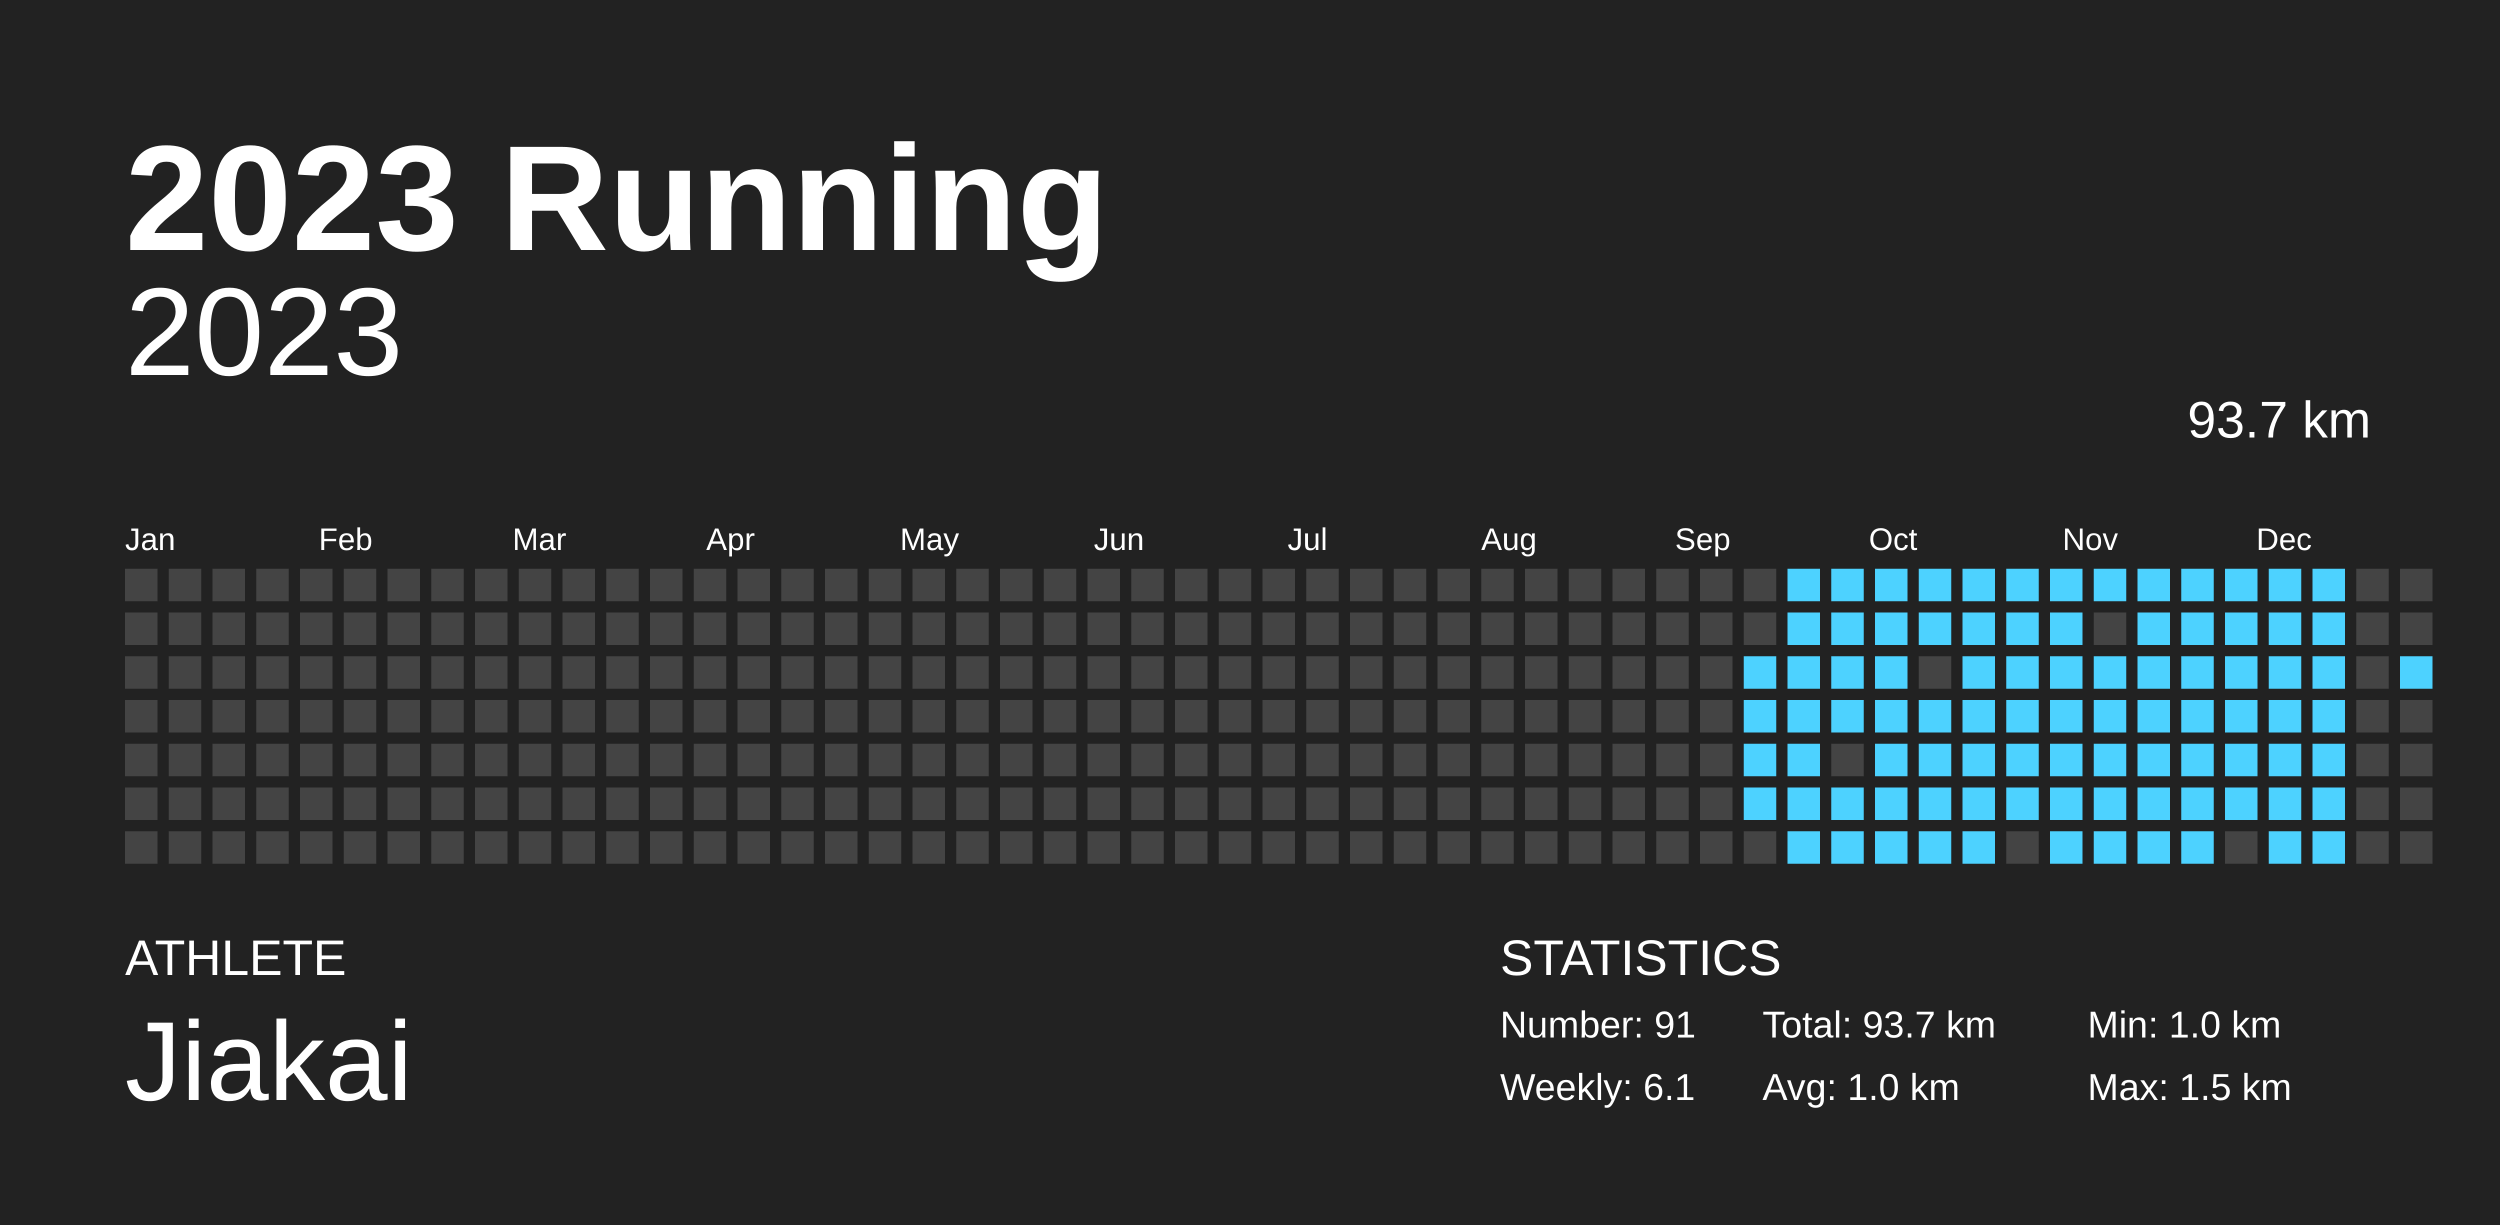
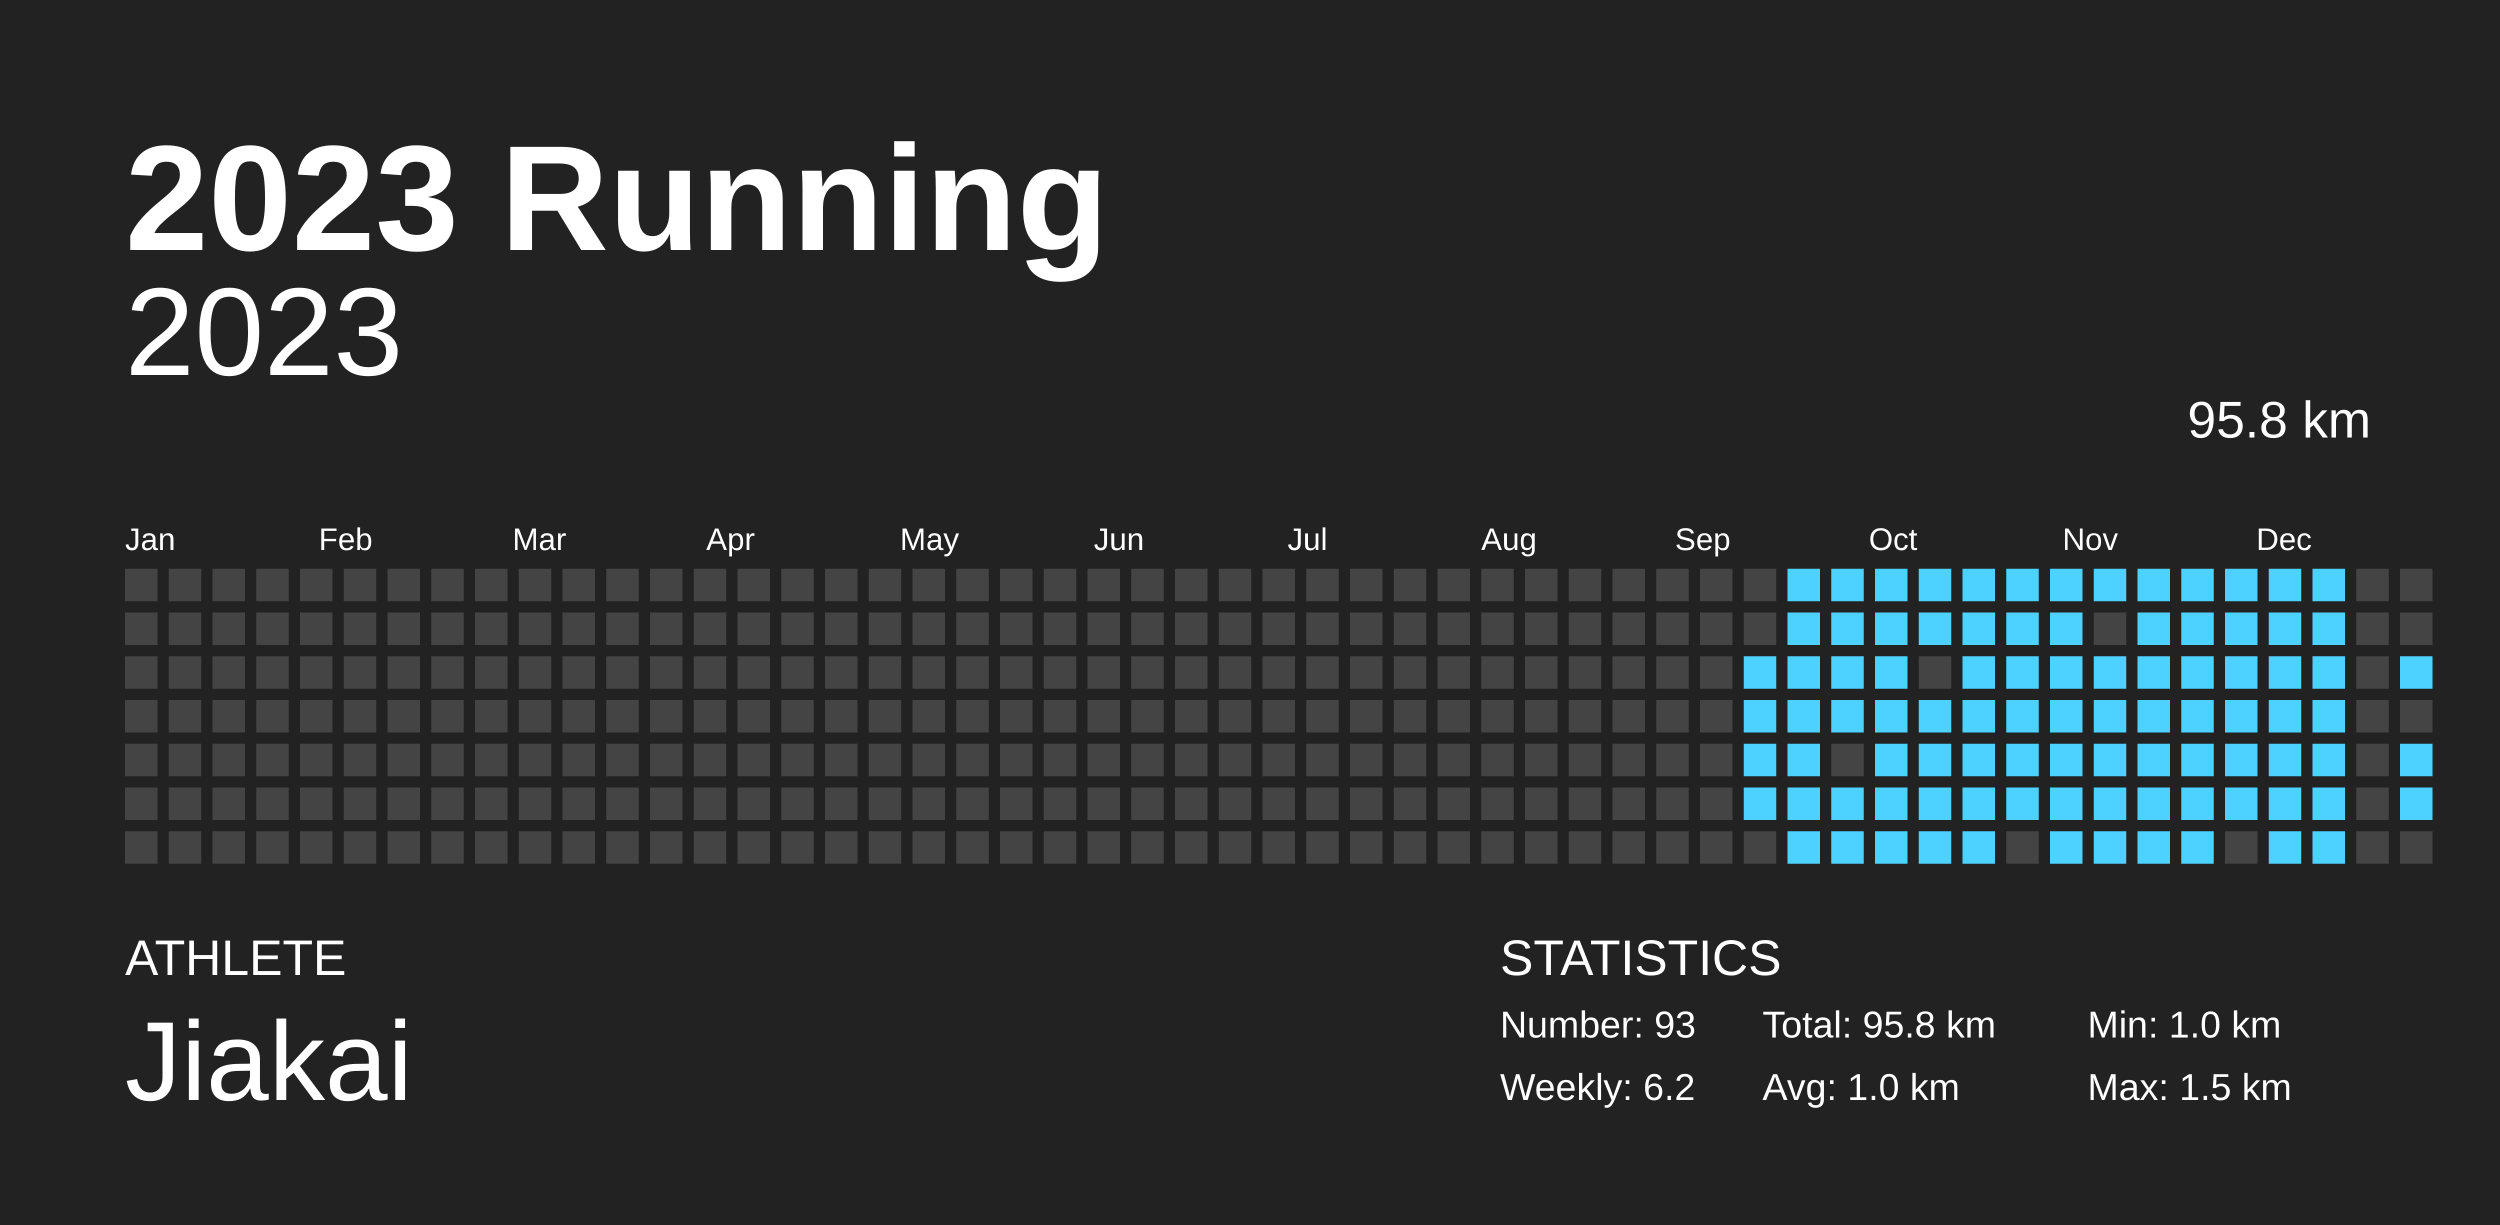
<svg xmlns="http://www.w3.org/2000/svg" baseProfile="full" height="98mm" version="1.1" viewBox="0,0,200,98" width="200mm">
  <defs />
  <rect fill="#222222" height="98" width="200" x="0" y="0" />
  <text fill="#FFFFFF" style="font-size:12px; font-family:Arial; font-weight:bold;" x="10" y="20">2023 Running</text>
  <text fill="#FFFFFF" style="font-size:4px; font-family:Arial" x="10" y="78">ATHLETE</text>
  <text fill="#FFFFFF" style="font-size:9px; font-family:Arial" x="10" y="88">Jiakai</text>
  <text fill="#FFFFFF" style="font-size:4px; font-family:Arial" x="120" y="78">STATISTICS</text>
-   <text fill="#FFFFFF" style="font-size:3px; font-family:Arial" x="120" y="83">Number: 91</text>
-   <text fill="#FFFFFF" style="font-size:3px; font-family:Arial" x="120" y="88">Weekly: 6.1</text>
-   <text fill="#FFFFFF" style="font-size:3px; font-family:Arial" x="141" y="83">Total: 93.7 km</text>
+   <text fill="#FFFFFF" style="font-size:3px; font-family:Arial" x="120" y="83">Number: 93</text>
+   <text fill="#FFFFFF" style="font-size:3px; font-family:Arial" x="120" y="88">Weekly: 6.2</text>
+   <text fill="#FFFFFF" style="font-size:3px; font-family:Arial" x="141" y="83">Total: 95.8 km</text>
  <text fill="#FFFFFF" style="font-size:3px; font-family:Arial" x="141" y="88">Avg: 1.0 km</text>
  <text fill="#FFFFFF" style="font-size:3px; font-family:Arial" x="167" y="83">Min: 1.0 km</text>
  <text fill="#FFFFFF" style="font-size:3px; font-family:Arial" x="167" y="88">Max: 1.5 km</text>
  <text alignment-baseline="hanging" fill="#FFFFFF" style="font-size:10.0px; font-family:Arial;" x="10" y="30">2023</text>
-   <text alignment-baseline="hanging" fill="#FFFFFF" style="font-size:4.125px; font-family:Arial;" x="175" y="35">93.7 km</text>
+   <text alignment-baseline="hanging" fill="#FFFFFF" style="font-size:4.125px; font-family:Arial;" x="175" y="35">95.8 km</text>
  <text fill="#FFFFFF" style="font-size:2.5px; font-family:Arial" x="10.0" y="44">Jan</text>
  <text fill="#FFFFFF" style="font-size:2.5px; font-family:Arial" x="25.5" y="44">Feb</text>
  <text fill="#FFFFFF" style="font-size:2.5px; font-family:Arial" x="41.0" y="44">Mar</text>
  <text fill="#FFFFFF" style="font-size:2.5px; font-family:Arial" x="56.5" y="44">Apr</text>
  <text fill="#FFFFFF" style="font-size:2.5px; font-family:Arial" x="72.0" y="44">May</text>
  <text fill="#FFFFFF" style="font-size:2.5px; font-family:Arial" x="87.5" y="44">Jun</text>
  <text fill="#FFFFFF" style="font-size:2.5px; font-family:Arial" x="103.0" y="44">Jul</text>
  <text fill="#FFFFFF" style="font-size:2.5px; font-family:Arial" x="118.5" y="44">Aug</text>
  <text fill="#FFFFFF" style="font-size:2.5px; font-family:Arial" x="134.0" y="44">Sep</text>
  <text fill="#FFFFFF" style="font-size:2.5px; font-family:Arial" x="149.5" y="44">Oct</text>
  <text fill="#FFFFFF" style="font-size:2.5px; font-family:Arial" x="165.0" y="44">Nov</text>
  <text fill="#FFFFFF" style="font-size:2.5px; font-family:Arial" x="180.5" y="44">Dec</text>
  <rect fill="#444444" height="2.6" width="2.6" x="10.0" y="45.5" />
  <rect fill="#444444" height="2.6" width="2.6" x="10.0" y="49.0" />
  <rect fill="#444444" height="2.6" width="2.6" x="10.0" y="52.5" />
  <rect fill="#444444" height="2.6" width="2.6" x="10.0" y="56.0" />
  <rect fill="#444444" height="2.6" width="2.6" x="10.0" y="59.5" />
  <rect fill="#444444" height="2.6" width="2.6" x="10.0" y="63.0" />
  <rect fill="#444444" height="2.6" width="2.6" x="10.0" y="66.5" />
  <rect fill="#444444" height="2.6" width="2.6" x="13.5" y="45.5" />
  <rect fill="#444444" height="2.6" width="2.6" x="13.5" y="49.0" />
  <rect fill="#444444" height="2.6" width="2.6" x="13.5" y="52.5" />
  <rect fill="#444444" height="2.6" width="2.6" x="13.5" y="56.0" />
  <rect fill="#444444" height="2.6" width="2.6" x="13.5" y="59.5" />
  <rect fill="#444444" height="2.6" width="2.6" x="13.5" y="63.0" />
  <rect fill="#444444" height="2.6" width="2.6" x="13.5" y="66.5" />
  <rect fill="#444444" height="2.6" width="2.6" x="17.0" y="45.5" />
  <rect fill="#444444" height="2.6" width="2.6" x="17.0" y="49.0" />
  <rect fill="#444444" height="2.6" width="2.6" x="17.0" y="52.5" />
  <rect fill="#444444" height="2.6" width="2.6" x="17.0" y="56.0" />
  <rect fill="#444444" height="2.6" width="2.6" x="17.0" y="59.5" />
  <rect fill="#444444" height="2.6" width="2.6" x="17.0" y="63.0" />
  <rect fill="#444444" height="2.6" width="2.6" x="17.0" y="66.5" />
  <rect fill="#444444" height="2.6" width="2.6" x="20.5" y="45.5" />
  <rect fill="#444444" height="2.6" width="2.6" x="20.5" y="49.0" />
  <rect fill="#444444" height="2.6" width="2.6" x="20.5" y="52.5" />
  <rect fill="#444444" height="2.6" width="2.6" x="20.5" y="56.0" />
  <rect fill="#444444" height="2.6" width="2.6" x="20.5" y="59.5" />
  <rect fill="#444444" height="2.6" width="2.6" x="20.5" y="63.0" />
  <rect fill="#444444" height="2.6" width="2.6" x="20.5" y="66.5" />
  <rect fill="#444444" height="2.6" width="2.6" x="24.0" y="45.5" />
  <rect fill="#444444" height="2.6" width="2.6" x="24.0" y="49.0" />
  <rect fill="#444444" height="2.6" width="2.6" x="24.0" y="52.5" />
  <rect fill="#444444" height="2.6" width="2.6" x="24.0" y="56.0" />
  <rect fill="#444444" height="2.6" width="2.6" x="24.0" y="59.5" />
  <rect fill="#444444" height="2.6" width="2.6" x="24.0" y="63.0" />
  <rect fill="#444444" height="2.6" width="2.6" x="24.0" y="66.5" />
  <rect fill="#444444" height="2.6" width="2.6" x="27.5" y="45.5" />
  <rect fill="#444444" height="2.6" width="2.6" x="27.5" y="49.0" />
  <rect fill="#444444" height="2.6" width="2.6" x="27.5" y="52.5" />
  <rect fill="#444444" height="2.6" width="2.6" x="27.5" y="56.0" />
  <rect fill="#444444" height="2.6" width="2.6" x="27.5" y="59.5" />
  <rect fill="#444444" height="2.6" width="2.6" x="27.5" y="63.0" />
  <rect fill="#444444" height="2.6" width="2.6" x="27.5" y="66.5" />
  <rect fill="#444444" height="2.6" width="2.6" x="31.0" y="45.5" />
  <rect fill="#444444" height="2.6" width="2.6" x="31.0" y="49.0" />
  <rect fill="#444444" height="2.6" width="2.6" x="31.0" y="52.5" />
  <rect fill="#444444" height="2.6" width="2.6" x="31.0" y="56.0" />
  <rect fill="#444444" height="2.6" width="2.6" x="31.0" y="59.5" />
  <rect fill="#444444" height="2.6" width="2.6" x="31.0" y="63.0" />
  <rect fill="#444444" height="2.6" width="2.6" x="31.0" y="66.5" />
  <rect fill="#444444" height="2.6" width="2.6" x="34.5" y="45.5" />
  <rect fill="#444444" height="2.6" width="2.6" x="34.5" y="49.0" />
  <rect fill="#444444" height="2.6" width="2.6" x="34.5" y="52.5" />
  <rect fill="#444444" height="2.6" width="2.6" x="34.5" y="56.0" />
  <rect fill="#444444" height="2.6" width="2.6" x="34.5" y="59.5" />
  <rect fill="#444444" height="2.6" width="2.6" x="34.5" y="63.0" />
  <rect fill="#444444" height="2.6" width="2.6" x="34.5" y="66.5" />
  <rect fill="#444444" height="2.6" width="2.6" x="38.0" y="45.5" />
  <rect fill="#444444" height="2.6" width="2.6" x="38.0" y="49.0" />
  <rect fill="#444444" height="2.6" width="2.6" x="38.0" y="52.5" />
  <rect fill="#444444" height="2.6" width="2.6" x="38.0" y="56.0" />
  <rect fill="#444444" height="2.6" width="2.6" x="38.0" y="59.5" />
  <rect fill="#444444" height="2.6" width="2.6" x="38.0" y="63.0" />
  <rect fill="#444444" height="2.6" width="2.6" x="38.0" y="66.5" />
  <rect fill="#444444" height="2.6" width="2.6" x="41.5" y="45.5" />
  <rect fill="#444444" height="2.6" width="2.6" x="41.5" y="49.0" />
  <rect fill="#444444" height="2.6" width="2.6" x="41.5" y="52.5" />
  <rect fill="#444444" height="2.6" width="2.6" x="41.5" y="56.0" />
  <rect fill="#444444" height="2.6" width="2.6" x="41.5" y="59.5" />
  <rect fill="#444444" height="2.6" width="2.6" x="41.5" y="63.0" />
  <rect fill="#444444" height="2.6" width="2.6" x="41.5" y="66.5" />
  <rect fill="#444444" height="2.6" width="2.6" x="45.0" y="45.5" />
  <rect fill="#444444" height="2.6" width="2.6" x="45.0" y="49.0" />
  <rect fill="#444444" height="2.6" width="2.6" x="45.0" y="52.5" />
  <rect fill="#444444" height="2.6" width="2.6" x="45.0" y="56.0" />
  <rect fill="#444444" height="2.6" width="2.6" x="45.0" y="59.5" />
  <rect fill="#444444" height="2.6" width="2.6" x="45.0" y="63.0" />
  <rect fill="#444444" height="2.6" width="2.6" x="45.0" y="66.5" />
  <rect fill="#444444" height="2.6" width="2.6" x="48.5" y="45.5" />
  <rect fill="#444444" height="2.6" width="2.6" x="48.5" y="49.0" />
  <rect fill="#444444" height="2.6" width="2.6" x="48.5" y="52.5" />
  <rect fill="#444444" height="2.6" width="2.6" x="48.5" y="56.0" />
  <rect fill="#444444" height="2.6" width="2.6" x="48.5" y="59.5" />
  <rect fill="#444444" height="2.6" width="2.6" x="48.5" y="63.0" />
  <rect fill="#444444" height="2.6" width="2.6" x="48.5" y="66.5" />
  <rect fill="#444444" height="2.6" width="2.6" x="52.0" y="45.5" />
  <rect fill="#444444" height="2.6" width="2.6" x="52.0" y="49.0" />
  <rect fill="#444444" height="2.6" width="2.6" x="52.0" y="52.5" />
  <rect fill="#444444" height="2.6" width="2.6" x="52.0" y="56.0" />
  <rect fill="#444444" height="2.6" width="2.6" x="52.0" y="59.5" />
  <rect fill="#444444" height="2.6" width="2.6" x="52.0" y="63.0" />
  <rect fill="#444444" height="2.6" width="2.6" x="52.0" y="66.5" />
  <rect fill="#444444" height="2.6" width="2.6" x="55.5" y="45.5" />
  <rect fill="#444444" height="2.6" width="2.6" x="55.5" y="49.0" />
  <rect fill="#444444" height="2.6" width="2.6" x="55.5" y="52.5" />
  <rect fill="#444444" height="2.6" width="2.6" x="55.5" y="56.0" />
  <rect fill="#444444" height="2.6" width="2.6" x="55.5" y="59.5" />
  <rect fill="#444444" height="2.6" width="2.6" x="55.5" y="63.0" />
  <rect fill="#444444" height="2.6" width="2.6" x="55.5" y="66.5" />
  <rect fill="#444444" height="2.6" width="2.6" x="59.0" y="45.5" />
  <rect fill="#444444" height="2.6" width="2.6" x="59.0" y="49.0" />
  <rect fill="#444444" height="2.6" width="2.6" x="59.0" y="52.5" />
  <rect fill="#444444" height="2.6" width="2.6" x="59.0" y="56.0" />
  <rect fill="#444444" height="2.6" width="2.6" x="59.0" y="59.5" />
  <rect fill="#444444" height="2.6" width="2.6" x="59.0" y="63.0" />
  <rect fill="#444444" height="2.6" width="2.6" x="59.0" y="66.5" />
  <rect fill="#444444" height="2.6" width="2.6" x="62.5" y="45.5" />
  <rect fill="#444444" height="2.6" width="2.6" x="62.5" y="49.0" />
  <rect fill="#444444" height="2.6" width="2.6" x="62.5" y="52.5" />
  <rect fill="#444444" height="2.6" width="2.6" x="62.5" y="56.0" />
  <rect fill="#444444" height="2.6" width="2.6" x="62.5" y="59.5" />
  <rect fill="#444444" height="2.6" width="2.6" x="62.5" y="63.0" />
  <rect fill="#444444" height="2.6" width="2.6" x="62.5" y="66.5" />
  <rect fill="#444444" height="2.6" width="2.6" x="66.0" y="45.5" />
  <rect fill="#444444" height="2.6" width="2.6" x="66.0" y="49.0" />
  <rect fill="#444444" height="2.6" width="2.6" x="66.0" y="52.5" />
  <rect fill="#444444" height="2.6" width="2.6" x="66.0" y="56.0" />
  <rect fill="#444444" height="2.6" width="2.6" x="66.0" y="59.5" />
  <rect fill="#444444" height="2.6" width="2.6" x="66.0" y="63.0" />
  <rect fill="#444444" height="2.6" width="2.6" x="66.0" y="66.5" />
  <rect fill="#444444" height="2.6" width="2.6" x="69.5" y="45.5" />
  <rect fill="#444444" height="2.6" width="2.6" x="69.5" y="49.0" />
  <rect fill="#444444" height="2.6" width="2.6" x="69.5" y="52.5" />
  <rect fill="#444444" height="2.6" width="2.6" x="69.5" y="56.0" />
  <rect fill="#444444" height="2.6" width="2.6" x="69.5" y="59.5" />
  <rect fill="#444444" height="2.6" width="2.6" x="69.5" y="63.0" />
  <rect fill="#444444" height="2.6" width="2.6" x="69.5" y="66.5" />
  <rect fill="#444444" height="2.6" width="2.6" x="73.0" y="45.5" />
  <rect fill="#444444" height="2.6" width="2.6" x="73.0" y="49.0" />
  <rect fill="#444444" height="2.6" width="2.6" x="73.0" y="52.5" />
  <rect fill="#444444" height="2.6" width="2.6" x="73.0" y="56.0" />
  <rect fill="#444444" height="2.6" width="2.6" x="73.0" y="59.5" />
  <rect fill="#444444" height="2.6" width="2.6" x="73.0" y="63.0" />
  <rect fill="#444444" height="2.6" width="2.6" x="73.0" y="66.5" />
  <rect fill="#444444" height="2.6" width="2.6" x="76.5" y="45.5" />
  <rect fill="#444444" height="2.6" width="2.6" x="76.5" y="49.0" />
  <rect fill="#444444" height="2.6" width="2.6" x="76.5" y="52.5" />
  <rect fill="#444444" height="2.6" width="2.6" x="76.5" y="56.0" />
  <rect fill="#444444" height="2.6" width="2.6" x="76.5" y="59.5" />
  <rect fill="#444444" height="2.6" width="2.6" x="76.5" y="63.0" />
  <rect fill="#444444" height="2.6" width="2.6" x="76.5" y="66.5" />
  <rect fill="#444444" height="2.6" width="2.6" x="80.0" y="45.5" />
  <rect fill="#444444" height="2.6" width="2.6" x="80.0" y="49.0" />
  <rect fill="#444444" height="2.6" width="2.6" x="80.0" y="52.5" />
  <rect fill="#444444" height="2.6" width="2.6" x="80.0" y="56.0" />
  <rect fill="#444444" height="2.6" width="2.6" x="80.0" y="59.5" />
  <rect fill="#444444" height="2.6" width="2.6" x="80.0" y="63.0" />
  <rect fill="#444444" height="2.6" width="2.6" x="80.0" y="66.5" />
  <rect fill="#444444" height="2.6" width="2.6" x="83.5" y="45.5" />
  <rect fill="#444444" height="2.6" width="2.6" x="83.5" y="49.0" />
  <rect fill="#444444" height="2.6" width="2.6" x="83.5" y="52.5" />
  <rect fill="#444444" height="2.6" width="2.6" x="83.5" y="56.0" />
  <rect fill="#444444" height="2.6" width="2.6" x="83.5" y="59.5" />
  <rect fill="#444444" height="2.6" width="2.6" x="83.5" y="63.0" />
  <rect fill="#444444" height="2.6" width="2.6" x="83.5" y="66.5" />
  <rect fill="#444444" height="2.6" width="2.6" x="87.0" y="45.5" />
  <rect fill="#444444" height="2.6" width="2.6" x="87.0" y="49.0" />
  <rect fill="#444444" height="2.6" width="2.6" x="87.0" y="52.5" />
  <rect fill="#444444" height="2.6" width="2.6" x="87.0" y="56.0" />
  <rect fill="#444444" height="2.6" width="2.6" x="87.0" y="59.5" />
  <rect fill="#444444" height="2.6" width="2.6" x="87.0" y="63.0" />
  <rect fill="#444444" height="2.6" width="2.6" x="87.0" y="66.5" />
  <rect fill="#444444" height="2.6" width="2.6" x="90.5" y="45.5" />
  <rect fill="#444444" height="2.6" width="2.6" x="90.5" y="49.0" />
  <rect fill="#444444" height="2.6" width="2.6" x="90.5" y="52.5" />
  <rect fill="#444444" height="2.6" width="2.6" x="90.5" y="56.0" />
  <rect fill="#444444" height="2.6" width="2.6" x="90.5" y="59.5" />
  <rect fill="#444444" height="2.6" width="2.6" x="90.5" y="63.0" />
  <rect fill="#444444" height="2.6" width="2.6" x="90.5" y="66.5" />
  <rect fill="#444444" height="2.6" width="2.6" x="94.0" y="45.5" />
  <rect fill="#444444" height="2.6" width="2.6" x="94.0" y="49.0" />
  <rect fill="#444444" height="2.6" width="2.6" x="94.0" y="52.5" />
  <rect fill="#444444" height="2.6" width="2.6" x="94.0" y="56.0" />
  <rect fill="#444444" height="2.6" width="2.6" x="94.0" y="59.5" />
  <rect fill="#444444" height="2.6" width="2.6" x="94.0" y="63.0" />
  <rect fill="#444444" height="2.6" width="2.6" x="94.0" y="66.5" />
  <rect fill="#444444" height="2.6" width="2.6" x="97.5" y="45.5" />
  <rect fill="#444444" height="2.6" width="2.6" x="97.5" y="49.0" />
  <rect fill="#444444" height="2.6" width="2.6" x="97.5" y="52.5" />
  <rect fill="#444444" height="2.6" width="2.6" x="97.5" y="56.0" />
  <rect fill="#444444" height="2.6" width="2.6" x="97.5" y="59.5" />
  <rect fill="#444444" height="2.6" width="2.6" x="97.5" y="63.0" />
  <rect fill="#444444" height="2.6" width="2.6" x="97.5" y="66.5" />
  <rect fill="#444444" height="2.6" width="2.6" x="101.0" y="45.5" />
  <rect fill="#444444" height="2.6" width="2.6" x="101.0" y="49.0" />
  <rect fill="#444444" height="2.6" width="2.6" x="101.0" y="52.5" />
  <rect fill="#444444" height="2.6" width="2.6" x="101.0" y="56.0" />
  <rect fill="#444444" height="2.6" width="2.6" x="101.0" y="59.5" />
  <rect fill="#444444" height="2.6" width="2.6" x="101.0" y="63.0" />
  <rect fill="#444444" height="2.6" width="2.6" x="101.0" y="66.5" />
  <rect fill="#444444" height="2.6" width="2.6" x="104.5" y="45.5" />
  <rect fill="#444444" height="2.6" width="2.6" x="104.5" y="49.0" />
  <rect fill="#444444" height="2.6" width="2.6" x="104.5" y="52.5" />
  <rect fill="#444444" height="2.6" width="2.6" x="104.5" y="56.0" />
  <rect fill="#444444" height="2.6" width="2.6" x="104.5" y="59.5" />
  <rect fill="#444444" height="2.6" width="2.6" x="104.5" y="63.0" />
  <rect fill="#444444" height="2.6" width="2.6" x="104.5" y="66.5" />
  <rect fill="#444444" height="2.6" width="2.6" x="108.0" y="45.5" />
  <rect fill="#444444" height="2.6" width="2.6" x="108.0" y="49.0" />
  <rect fill="#444444" height="2.6" width="2.6" x="108.0" y="52.5" />
  <rect fill="#444444" height="2.6" width="2.6" x="108.0" y="56.0" />
  <rect fill="#444444" height="2.6" width="2.6" x="108.0" y="59.5" />
  <rect fill="#444444" height="2.6" width="2.6" x="108.0" y="63.0" />
  <rect fill="#444444" height="2.6" width="2.6" x="108.0" y="66.5" />
  <rect fill="#444444" height="2.6" width="2.6" x="111.5" y="45.5" />
  <rect fill="#444444" height="2.6" width="2.6" x="111.5" y="49.0" />
  <rect fill="#444444" height="2.6" width="2.6" x="111.5" y="52.5" />
  <rect fill="#444444" height="2.6" width="2.6" x="111.5" y="56.0" />
  <rect fill="#444444" height="2.6" width="2.6" x="111.5" y="59.5" />
  <rect fill="#444444" height="2.6" width="2.6" x="111.5" y="63.0" />
  <rect fill="#444444" height="2.6" width="2.6" x="111.5" y="66.5" />
  <rect fill="#444444" height="2.6" width="2.6" x="115.0" y="45.5" />
  <rect fill="#444444" height="2.6" width="2.6" x="115.0" y="49.0" />
  <rect fill="#444444" height="2.6" width="2.6" x="115.0" y="52.5" />
  <rect fill="#444444" height="2.6" width="2.6" x="115.0" y="56.0" />
  <rect fill="#444444" height="2.6" width="2.6" x="115.0" y="59.5" />
  <rect fill="#444444" height="2.6" width="2.6" x="115.0" y="63.0" />
  <rect fill="#444444" height="2.6" width="2.6" x="115.0" y="66.5" />
  <rect fill="#444444" height="2.6" width="2.6" x="118.5" y="45.5" />
  <rect fill="#444444" height="2.6" width="2.6" x="118.5" y="49.0" />
  <rect fill="#444444" height="2.6" width="2.6" x="118.5" y="52.5" />
  <rect fill="#444444" height="2.6" width="2.6" x="118.5" y="56.0" />
  <rect fill="#444444" height="2.6" width="2.6" x="118.5" y="59.5" />
  <rect fill="#444444" height="2.6" width="2.6" x="118.5" y="63.0" />
  <rect fill="#444444" height="2.6" width="2.6" x="118.5" y="66.5" />
  <rect fill="#444444" height="2.6" width="2.6" x="122.0" y="45.5" />
  <rect fill="#444444" height="2.6" width="2.6" x="122.0" y="49.0" />
  <rect fill="#444444" height="2.6" width="2.6" x="122.0" y="52.5" />
  <rect fill="#444444" height="2.6" width="2.6" x="122.0" y="56.0" />
  <rect fill="#444444" height="2.6" width="2.6" x="122.0" y="59.5" />
  <rect fill="#444444" height="2.6" width="2.6" x="122.0" y="63.0" />
  <rect fill="#444444" height="2.6" width="2.6" x="122.0" y="66.5" />
  <rect fill="#444444" height="2.6" width="2.6" x="125.5" y="45.5" />
  <rect fill="#444444" height="2.6" width="2.6" x="125.5" y="49.0" />
  <rect fill="#444444" height="2.6" width="2.6" x="125.5" y="52.5" />
  <rect fill="#444444" height="2.6" width="2.6" x="125.5" y="56.0" />
  <rect fill="#444444" height="2.6" width="2.6" x="125.5" y="59.5" />
  <rect fill="#444444" height="2.6" width="2.6" x="125.5" y="63.0" />
  <rect fill="#444444" height="2.6" width="2.6" x="125.5" y="66.5" />
  <rect fill="#444444" height="2.6" width="2.6" x="129.0" y="45.5" />
  <rect fill="#444444" height="2.6" width="2.6" x="129.0" y="49.0" />
  <rect fill="#444444" height="2.6" width="2.6" x="129.0" y="52.5" />
  <rect fill="#444444" height="2.6" width="2.6" x="129.0" y="56.0" />
  <rect fill="#444444" height="2.6" width="2.6" x="129.0" y="59.5" />
  <rect fill="#444444" height="2.6" width="2.6" x="129.0" y="63.0" />
  <rect fill="#444444" height="2.6" width="2.6" x="129.0" y="66.5" />
  <rect fill="#444444" height="2.6" width="2.6" x="132.5" y="45.5" />
  <rect fill="#444444" height="2.6" width="2.6" x="132.5" y="49.0" />
  <rect fill="#444444" height="2.6" width="2.6" x="132.5" y="52.5" />
  <rect fill="#444444" height="2.6" width="2.6" x="132.5" y="56.0" />
  <rect fill="#444444" height="2.6" width="2.6" x="132.5" y="59.5" />
  <rect fill="#444444" height="2.6" width="2.6" x="132.5" y="63.0" />
  <rect fill="#444444" height="2.6" width="2.6" x="132.5" y="66.5" />
  <rect fill="#444444" height="2.6" width="2.6" x="136.0" y="45.5" />
  <rect fill="#444444" height="2.6" width="2.6" x="136.0" y="49.0" />
  <rect fill="#444444" height="2.6" width="2.6" x="136.0" y="52.5" />
  <rect fill="#444444" height="2.6" width="2.6" x="136.0" y="56.0" />
  <rect fill="#444444" height="2.6" width="2.6" x="136.0" y="59.5" />
  <rect fill="#444444" height="2.6" width="2.6" x="136.0" y="63.0" />
  <rect fill="#444444" height="2.6" width="2.6" x="136.0" y="66.5" />
  <rect fill="#444444" height="2.6" width="2.6" x="139.5" y="45.5" />
  <rect fill="#444444" height="2.6" width="2.6" x="139.5" y="49.0" />
  <rect fill="#4dd2ff" height="2.6" width="2.6" x="139.5" y="52.5" />
  <rect fill="#4dd2ff" height="2.6" width="2.6" x="139.5" y="56.0" />
  <rect fill="#4dd2ff" height="2.6" width="2.6" x="139.5" y="59.5" />
  <rect fill="#4dd2ff" height="2.6" width="2.6" x="139.5" y="63.0" />
  <rect fill="#444444" height="2.6" width="2.6" x="139.5" y="66.5" />
  <rect fill="#4dd2ff" height="2.6" width="2.6" x="143.0" y="45.5" />
  <rect fill="#4dd2ff" height="2.6" width="2.6" x="143.0" y="49.0" />
  <rect fill="#4dd2ff" height="2.6" width="2.6" x="143.0" y="52.5" />
  <rect fill="#4dd2ff" height="2.6" width="2.6" x="143.0" y="56.0" />
  <rect fill="#4dd2ff" height="2.6" width="2.6" x="143.0" y="59.5" />
  <rect fill="#4dd2ff" height="2.6" width="2.6" x="143.0" y="63.0" />
  <rect fill="#4dd2ff" height="2.6" width="2.6" x="143.0" y="66.5" />
  <rect fill="#4dd2ff" height="2.6" width="2.6" x="146.5" y="45.5" />
  <rect fill="#4dd2ff" height="2.6" width="2.6" x="146.5" y="49.0" />
  <rect fill="#4dd2ff" height="2.6" width="2.6" x="146.5" y="52.5" />
  <rect fill="#4dd2ff" height="2.6" width="2.6" x="146.5" y="56.0" />
  <rect fill="#444444" height="2.6" width="2.6" x="146.5" y="59.5" />
  <rect fill="#4dd2ff" height="2.6" width="2.6" x="146.5" y="63.0" />
  <rect fill="#4dd2ff" height="2.6" width="2.6" x="146.5" y="66.5" />
  <rect fill="#4dd2ff" height="2.6" width="2.6" x="150.0" y="45.5" />
  <rect fill="#4dd2ff" height="2.6" width="2.6" x="150.0" y="49.0" />
  <rect fill="#4dd2ff" height="2.6" width="2.6" x="150.0" y="52.5" />
  <rect fill="#4dd2ff" height="2.6" width="2.6" x="150.0" y="56.0" />
  <rect fill="#4dd2ff" height="2.6" width="2.6" x="150.0" y="59.5" />
  <rect fill="#4dd2ff" height="2.6" width="2.6" x="150.0" y="63.0" />
  <rect fill="#4dd2ff" height="2.6" width="2.6" x="150.0" y="66.5" />
  <rect fill="#4dd2ff" height="2.6" width="2.6" x="153.5" y="45.5" />
  <rect fill="#4dd2ff" height="2.6" width="2.6" x="153.5" y="49.0" />
  <rect fill="#444444" height="2.6" width="2.6" x="153.5" y="52.5" />
  <rect fill="#4dd2ff" height="2.6" width="2.6" x="153.5" y="56.0" />
  <rect fill="#4dd2ff" height="2.6" width="2.6" x="153.5" y="59.5" />
  <rect fill="#4dd2ff" height="2.6" width="2.6" x="153.5" y="63.0" />
  <rect fill="#4dd2ff" height="2.6" width="2.6" x="153.5" y="66.5" />
  <rect fill="#4dd2ff" height="2.6" width="2.6" x="157.0" y="45.5" />
  <rect fill="#4dd2ff" height="2.6" width="2.6" x="157.0" y="49.0" />
  <rect fill="#4dd2ff" height="2.6" width="2.6" x="157.0" y="52.5" />
  <rect fill="#4dd2ff" height="2.6" width="2.6" x="157.0" y="56.0" />
  <rect fill="#4dd2ff" height="2.6" width="2.6" x="157.0" y="59.5" />
  <rect fill="#4dd2ff" height="2.6" width="2.6" x="157.0" y="63.0" />
  <rect fill="#4dd2ff" height="2.6" width="2.6" x="157.0" y="66.5" />
  <rect fill="#4dd2ff" height="2.6" width="2.6" x="160.5" y="45.5" />
  <rect fill="#4dd2ff" height="2.6" width="2.6" x="160.5" y="49.0" />
  <rect fill="#4dd2ff" height="2.6" width="2.6" x="160.5" y="52.5" />
  <rect fill="#4dd2ff" height="2.6" width="2.6" x="160.5" y="56.0" />
  <rect fill="#4dd2ff" height="2.6" width="2.6" x="160.5" y="59.5" />
  <rect fill="#4dd2ff" height="2.6" width="2.6" x="160.5" y="63.0" />
  <rect fill="#444444" height="2.6" width="2.6" x="160.5" y="66.5" />
  <rect fill="#4dd2ff" height="2.6" width="2.6" x="164.0" y="45.5" />
  <rect fill="#4dd2ff" height="2.6" width="2.6" x="164.0" y="49.0" />
  <rect fill="#4dd2ff" height="2.6" width="2.6" x="164.0" y="52.5" />
  <rect fill="#4dd2ff" height="2.6" width="2.6" x="164.0" y="56.0" />
  <rect fill="#4dd2ff" height="2.6" width="2.6" x="164.0" y="59.5" />
  <rect fill="#4dd2ff" height="2.6" width="2.6" x="164.0" y="63.0" />
  <rect fill="#4dd2ff" height="2.6" width="2.6" x="164.0" y="66.5" />
  <rect fill="#4dd2ff" height="2.6" width="2.6" x="167.5" y="45.5" />
  <rect fill="#444444" height="2.6" width="2.6" x="167.5" y="49.0" />
  <rect fill="#4dd2ff" height="2.6" width="2.6" x="167.5" y="52.5" />
  <rect fill="#4dd2ff" height="2.6" width="2.6" x="167.5" y="56.0" />
  <rect fill="#4dd2ff" height="2.6" width="2.6" x="167.5" y="59.5" />
  <rect fill="#4dd2ff" height="2.6" width="2.6" x="167.5" y="63.0" />
  <rect fill="#4dd2ff" height="2.6" width="2.6" x="167.5" y="66.5" />
  <rect fill="#4dd2ff" height="2.6" width="2.6" x="171.0" y="45.5" />
  <rect fill="#4dd2ff" height="2.6" width="2.6" x="171.0" y="49.0" />
  <rect fill="#4dd2ff" height="2.6" width="2.6" x="171.0" y="52.5" />
  <rect fill="#4dd2ff" height="2.6" width="2.6" x="171.0" y="56.0" />
  <rect fill="#4dd2ff" height="2.6" width="2.6" x="171.0" y="59.5" />
  <rect fill="#4dd2ff" height="2.6" width="2.6" x="171.0" y="63.0" />
  <rect fill="#4dd2ff" height="2.6" width="2.6" x="171.0" y="66.5" />
  <rect fill="#4dd2ff" height="2.6" width="2.6" x="174.5" y="45.5" />
  <rect fill="#4dd2ff" height="2.6" width="2.6" x="174.5" y="49.0" />
  <rect fill="#4dd2ff" height="2.6" width="2.6" x="174.5" y="52.5" />
  <rect fill="#4dd2ff" height="2.6" width="2.6" x="174.5" y="56.0" />
  <rect fill="#4dd2ff" height="2.6" width="2.6" x="174.5" y="59.5" />
  <rect fill="#4dd2ff" height="2.6" width="2.6" x="174.5" y="63.0" />
  <rect fill="#4dd2ff" height="2.6" width="2.6" x="174.5" y="66.5" />
  <rect fill="#4dd2ff" height="2.6" width="2.6" x="178.0" y="45.5" />
  <rect fill="#4dd2ff" height="2.6" width="2.6" x="178.0" y="49.0" />
  <rect fill="#4dd2ff" height="2.6" width="2.6" x="178.0" y="52.5" />
  <rect fill="#4dd2ff" height="2.6" width="2.6" x="178.0" y="56.0" />
  <rect fill="#4dd2ff" height="2.6" width="2.6" x="178.0" y="59.5" />
  <rect fill="#4dd2ff" height="2.6" width="2.6" x="178.0" y="63.0" />
  <rect fill="#444444" height="2.6" width="2.6" x="178.0" y="66.5" />
  <rect fill="#4dd2ff" height="2.6" width="2.6" x="181.5" y="45.5" />
  <rect fill="#4dd2ff" height="2.6" width="2.6" x="181.5" y="49.0" />
  <rect fill="#4dd2ff" height="2.6" width="2.6" x="181.5" y="52.5" />
  <rect fill="#4dd2ff" height="2.6" width="2.6" x="181.5" y="56.0" />
  <rect fill="#4dd2ff" height="2.6" width="2.6" x="181.5" y="59.5" />
  <rect fill="#4dd2ff" height="2.6" width="2.6" x="181.5" y="63.0" />
  <rect fill="#4dd2ff" height="2.6" width="2.6" x="181.5" y="66.5" />
  <rect fill="#4dd2ff" height="2.6" width="2.6" x="185.0" y="45.5" />
  <rect fill="#4dd2ff" height="2.6" width="2.6" x="185.0" y="49.0" />
  <rect fill="#4dd2ff" height="2.6" width="2.6" x="185.0" y="52.5" />
  <rect fill="#4dd2ff" height="2.6" width="2.6" x="185.0" y="56.0" />
  <rect fill="#4dd2ff" height="2.6" width="2.6" x="185.0" y="59.5" />
  <rect fill="#4dd2ff" height="2.6" width="2.6" x="185.0" y="63.0" />
  <rect fill="#4dd2ff" height="2.6" width="2.6" x="185.0" y="66.5" />
  <rect fill="#444444" height="2.6" width="2.6" x="188.5" y="45.5" />
  <rect fill="#444444" height="2.6" width="2.6" x="188.5" y="49.0" />
  <rect fill="#444444" height="2.6" width="2.6" x="188.5" y="52.5" />
  <rect fill="#444444" height="2.6" width="2.6" x="188.5" y="56.0" />
  <rect fill="#444444" height="2.6" width="2.6" x="188.5" y="59.5" />
  <rect fill="#444444" height="2.6" width="2.6" x="188.5" y="63.0" />
  <rect fill="#444444" height="2.6" width="2.6" x="188.5" y="66.5" />
  <rect fill="#444444" height="2.6" width="2.6" x="192.0" y="45.5" />
  <rect fill="#444444" height="2.6" width="2.6" x="192.0" y="49.0" />
  <rect fill="#4dd2ff" height="2.6" width="2.6" x="192.0" y="52.5" />
  <rect fill="#444444" height="2.6" width="2.6" x="192.0" y="56.0" />
-   <rect fill="#444444" height="2.6" width="2.6" x="192.0" y="59.5" />
-   <rect fill="#444444" height="2.6" width="2.6" x="192.0" y="63.0" />
+   <rect fill="#4dd2ff" height="2.6" width="2.6" x="192.0" y="59.5" />
+   <rect fill="#4dd2ff" height="2.6" width="2.6" x="192.0" y="63.0" />
  <rect fill="#444444" height="2.6" width="2.6" x="192.0" y="66.5" />
</svg>
